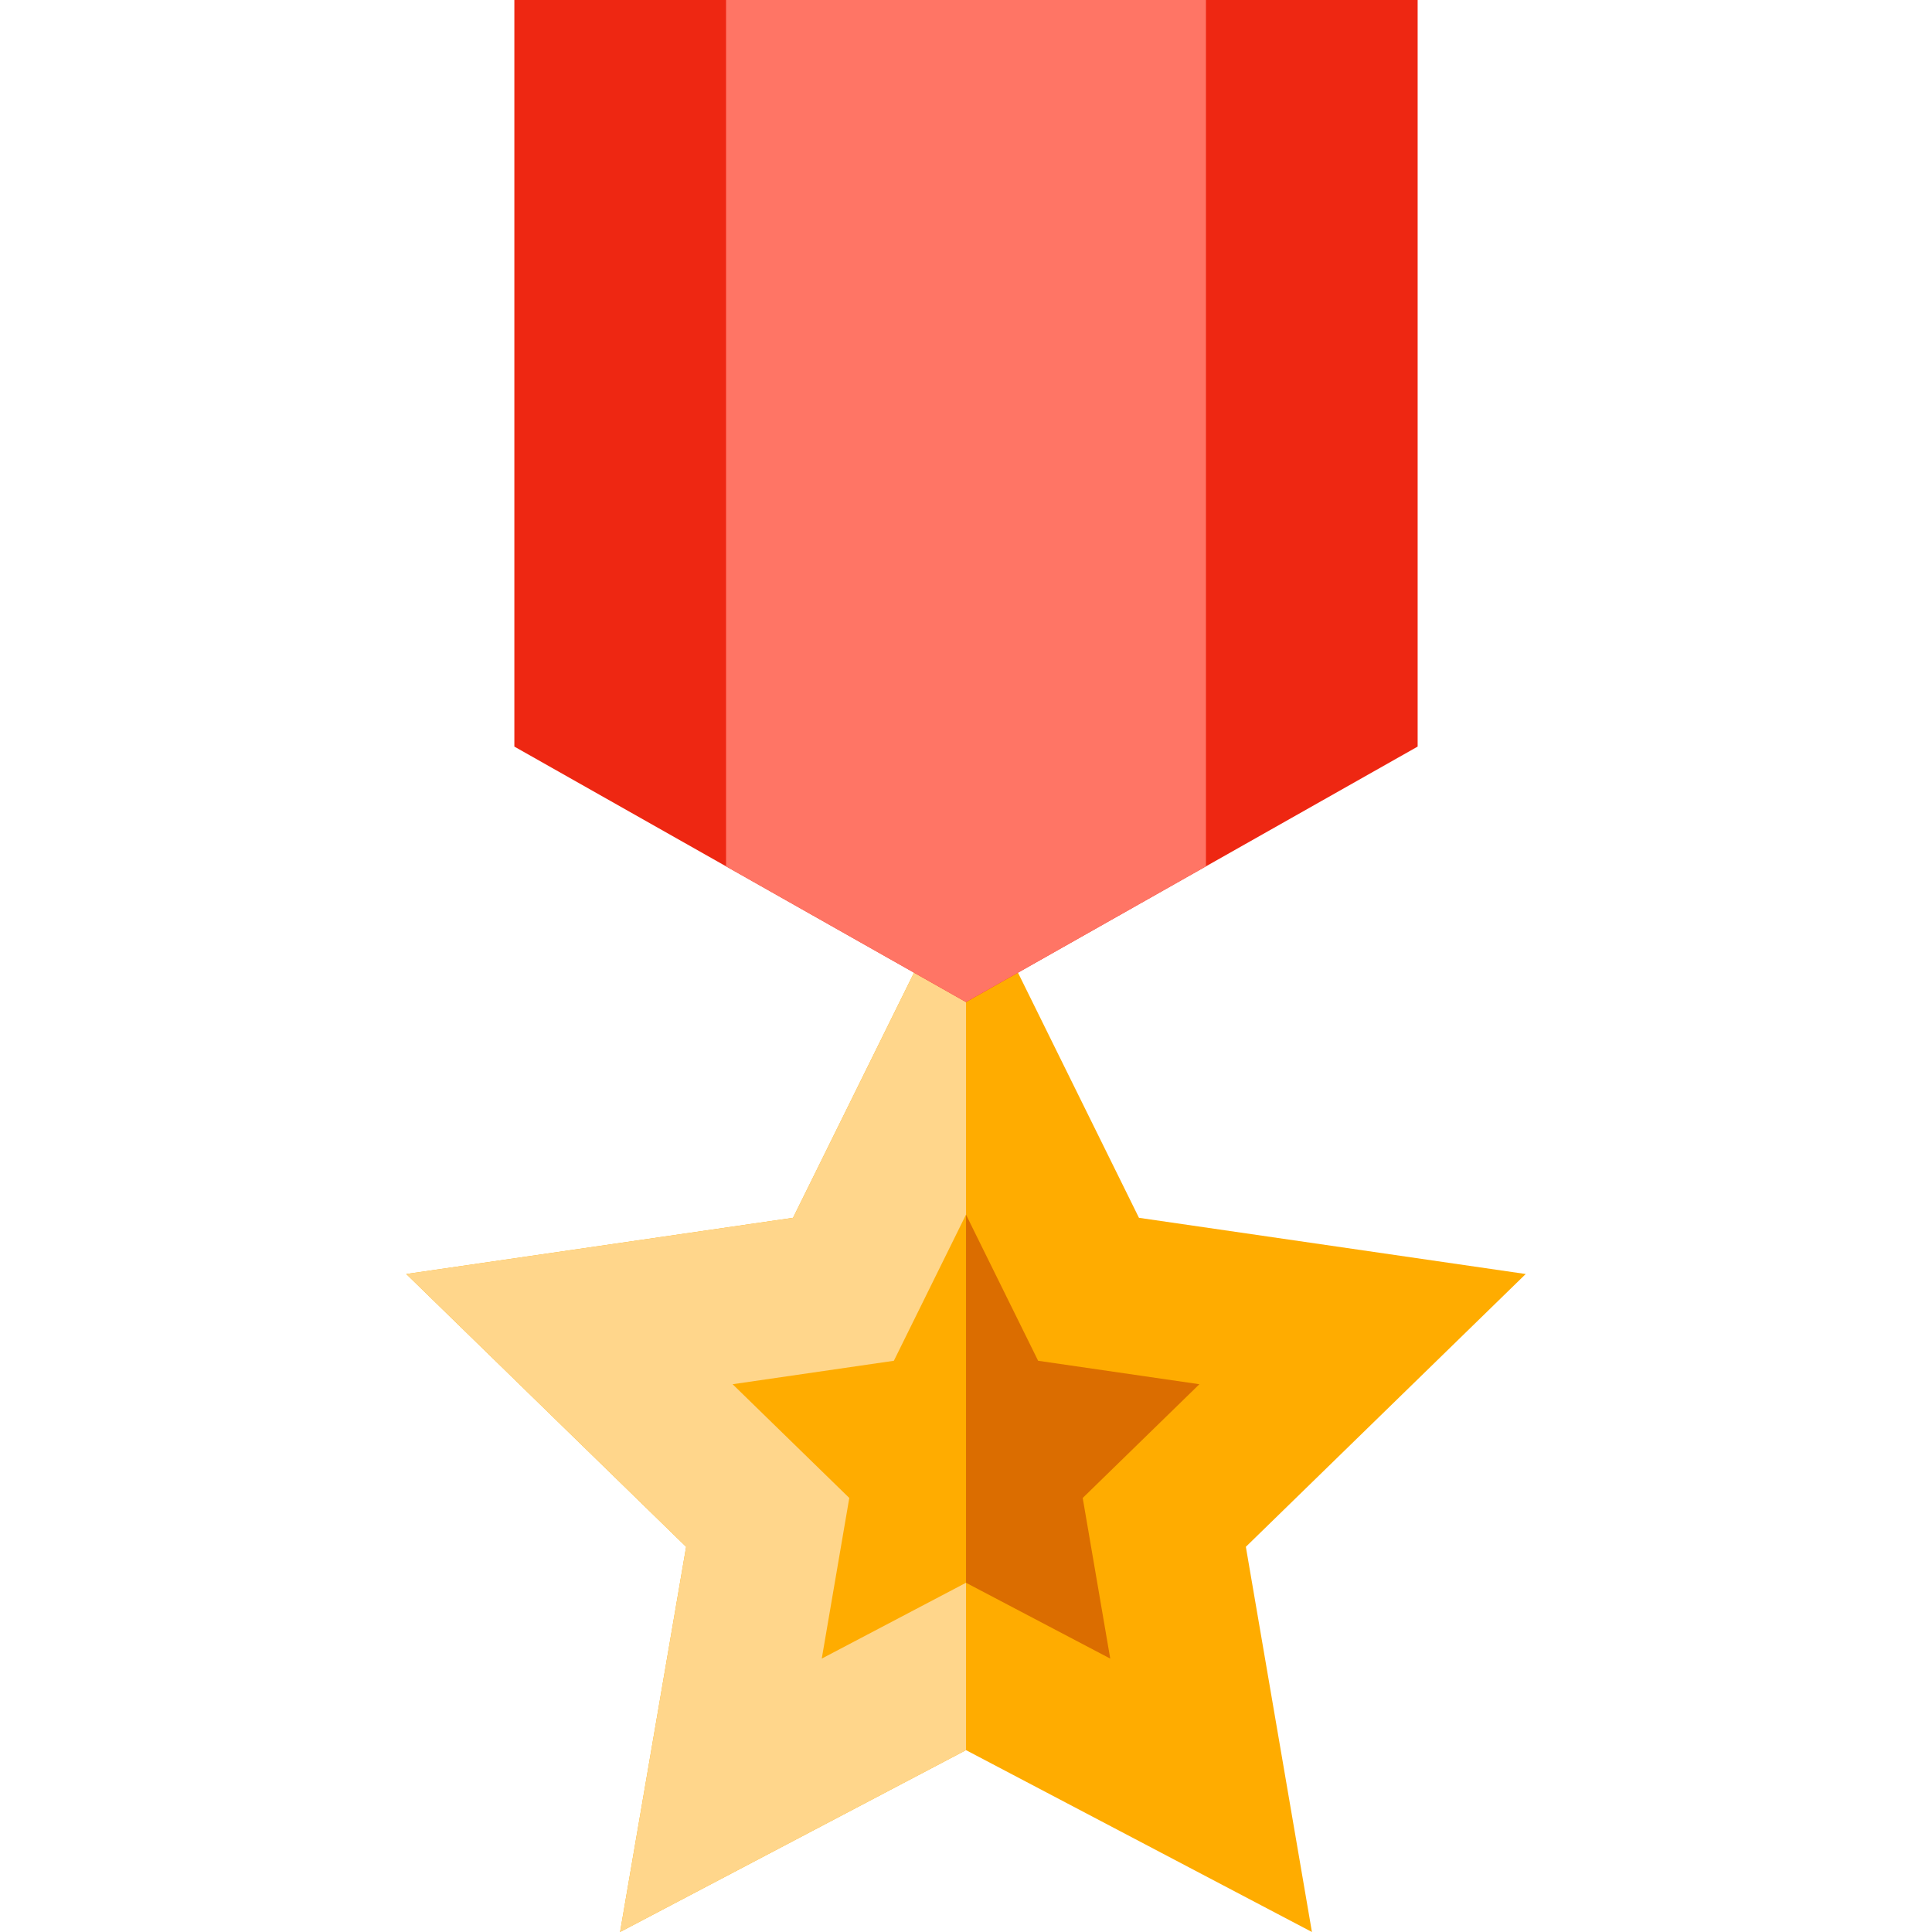
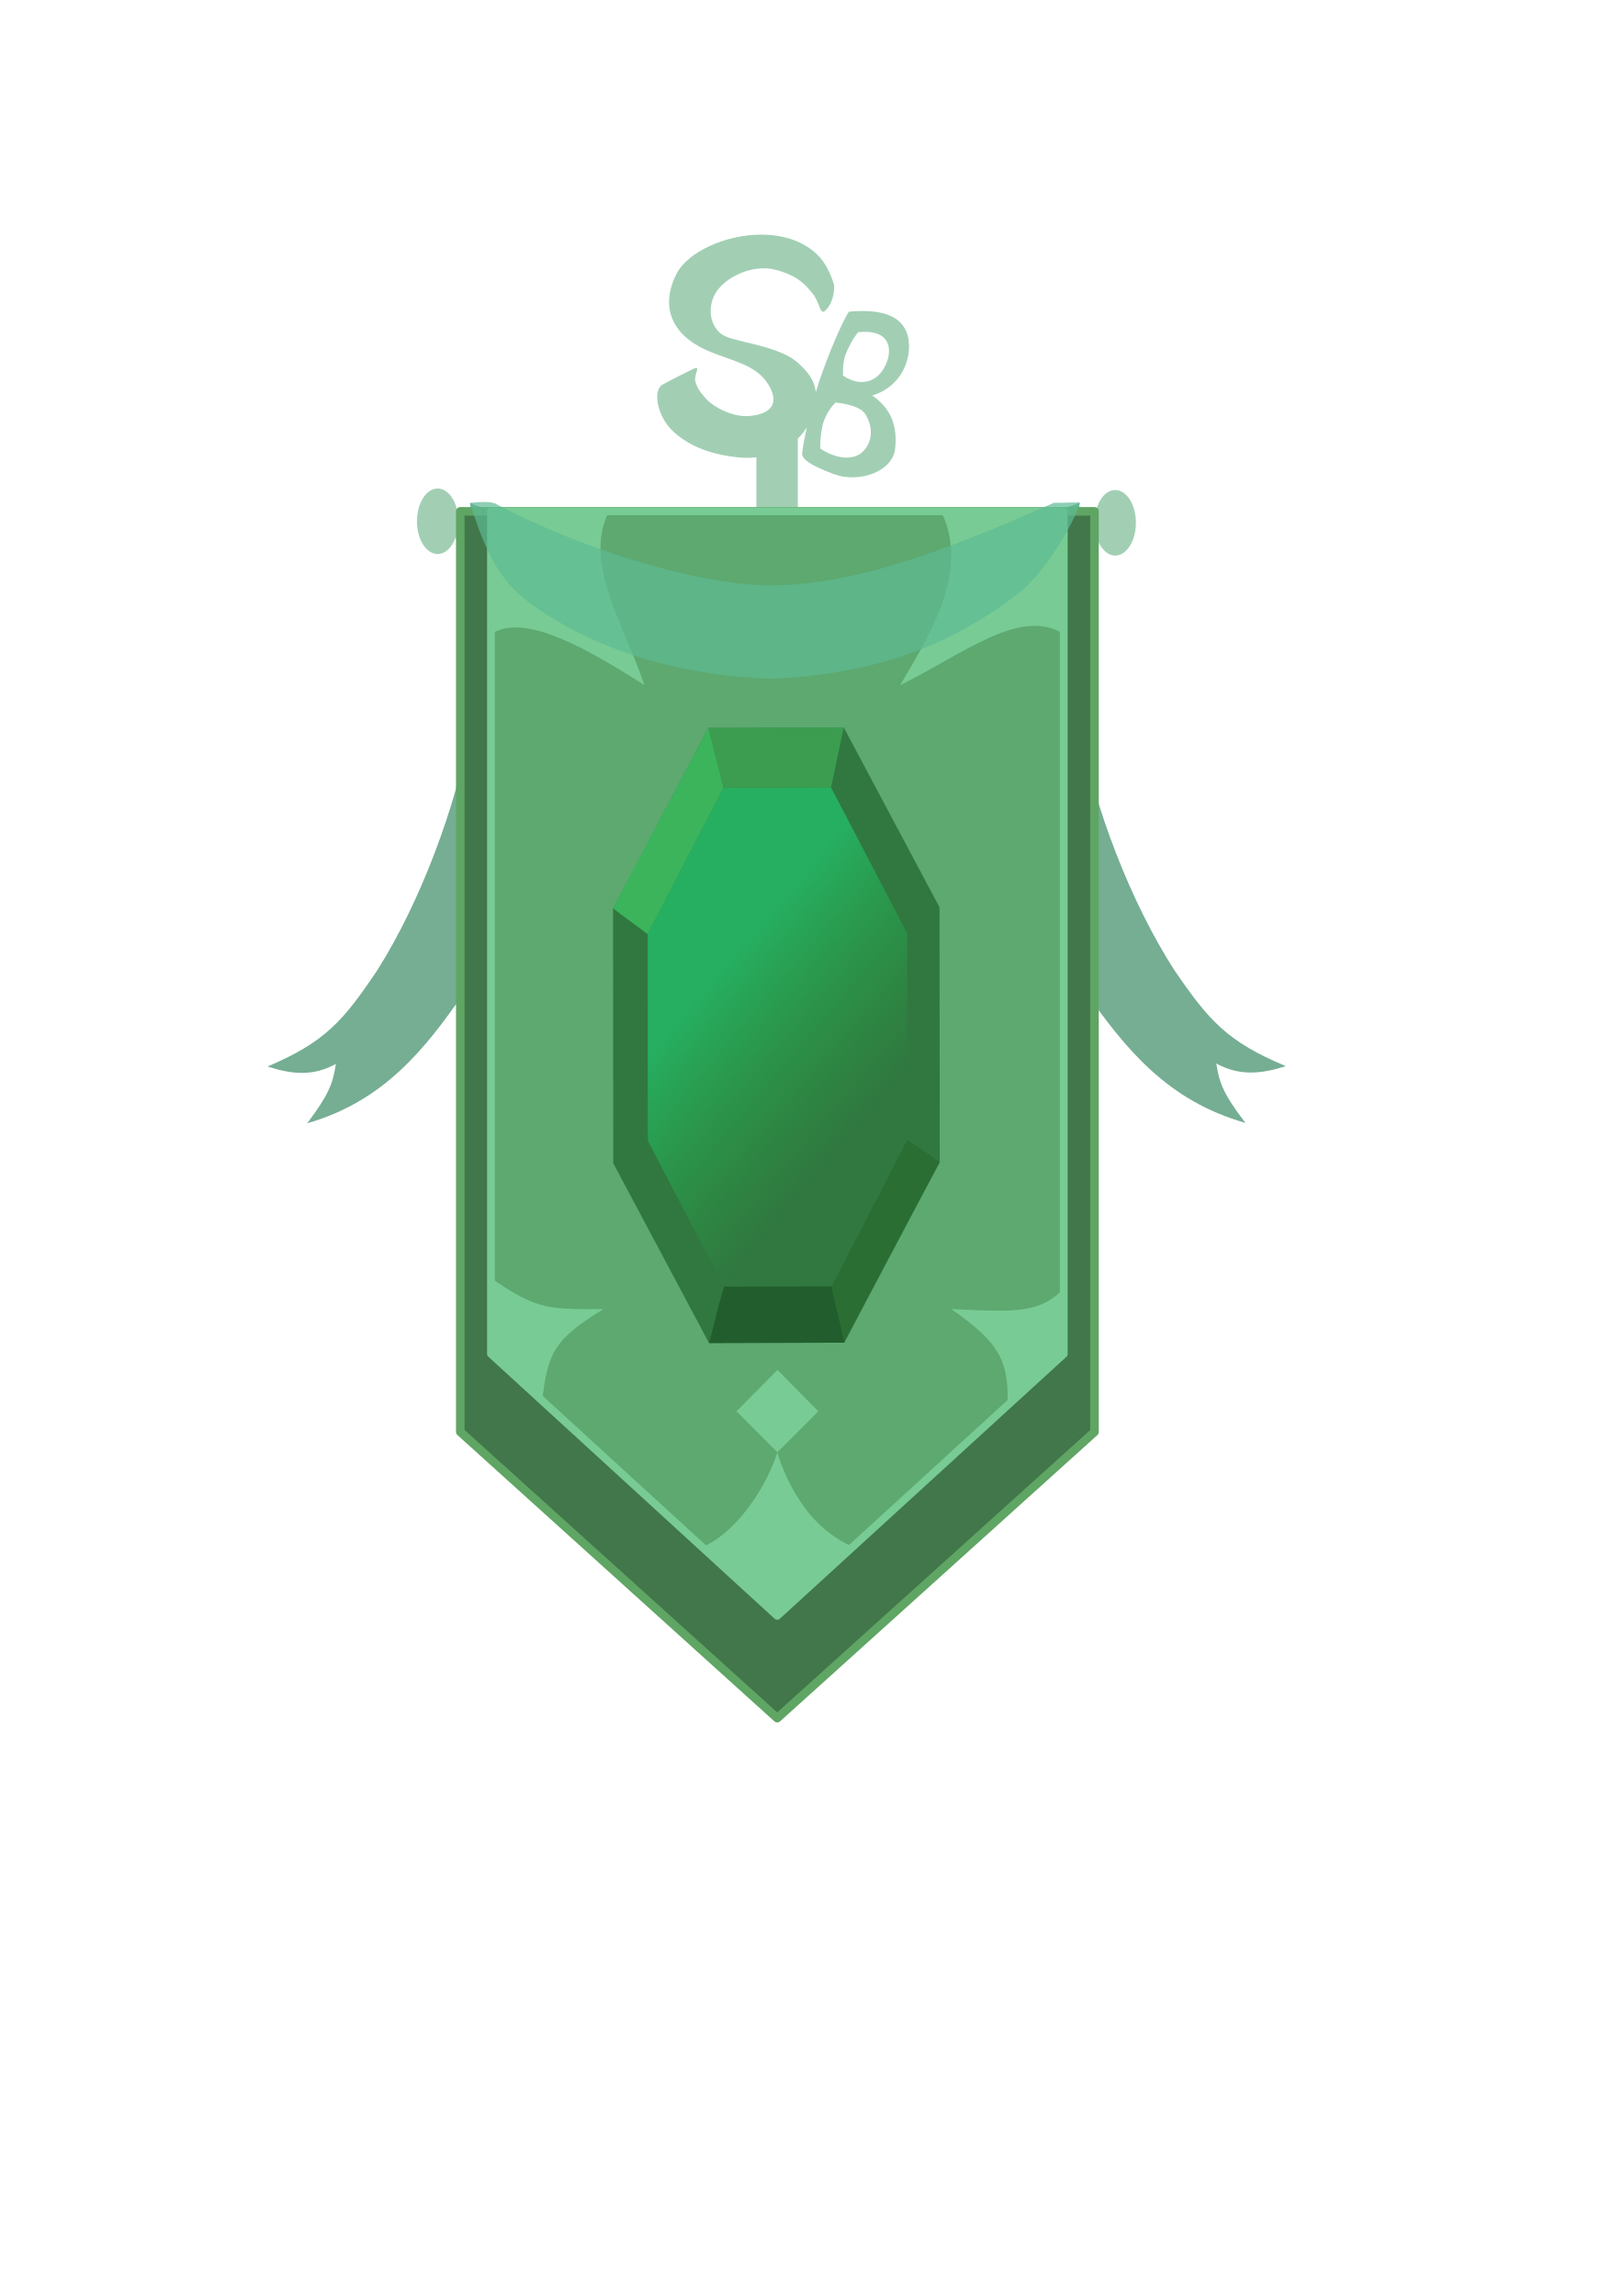
- <svg xmlns="http://www.w3.org/2000/svg" version="1.1" id="Layer_1" x="0px" y="0px" viewBox="0 0 512 512" style="enable-background:new 0 0 512 512;" xml:space="preserve">
-   <polyline style="fill:#FFAC00;" points="256.001,229.856 301.837,322.732 404.332,337.626 330.166,409.92 347.675,512   256.001,463.804 164.326,512 181.834,409.92 107.668,337.626 210.163,322.732 256.001,229.856 " />
-   <polygon style="fill:#DB6D00;" points="317.853,366.833 275.116,360.619 256.001,321.886 236.884,360.619 194.148,366.833   225.07,396.977 217.774,439.546 256.001,419.449 294.226,439.546 286.93,396.977 " />
-   <polygon style="fill:#FFD68B;" points="256.001,463.804 256.001,229.856 210.163,322.732 107.668,337.626 181.834,409.92   164.326,512 " />
-   <polygon style="fill:#FFAC00;" points="256.001,419.449 256.001,321.886 236.884,360.619 194.148,366.833 225.07,396.977   217.774,439.546 " />
-   <polygon style="fill:#EE2712;" points="136.31,0 136.31,197.853 256.001,265.558 375.691,197.853 375.691,0 " />
-   <polygon style="fill:#FF7565;" points="192.412,0 192.412,229.589 256.001,265.558 319.588,229.589 319.588,0 " />
-   <g>
- </g>
-   <g>
- </g>
-   <g>
- </g>
-   <g>
- </g>
-   <g>
- </g>
-   <g>
- </g>
-   <g>
- </g>
-   <g>
- </g>
-   <g>
- </g>
-   <g>
- </g>
-   <g>
- </g>
-   <g>
- </g>
-   <g>
- </g>
-   <g>
- </g>
-   <g>
- </g>
+ <svg xmlns="http://www.w3.org/2000/svg" xmlns:xlink="http://www.w3.org/1999/xlink" width="210mm" height="297mm" viewBox="0 0 210 297" version="1.1" id="svg5">
+   <defs id="defs2">
+     <linearGradient id="linearGradient200916">
+       <stop style="stop-color:#26af61;stop-opacity:1" offset="0" id="stop200912" />
+       <stop style="stop-color:#27a741;stop-opacity:0" offset="1" id="stop200914" />
+     </linearGradient>
+     <linearGradient id="linearGradient200908">
+       <stop style="stop-color:#bca951;stop-opacity:0" offset="0" id="stop200904" />
+       <stop style="stop-color:#27a741;stop-opacity:0" offset="1" id="stop200906" />
+     </linearGradient>
+     <linearGradient xlink:href="#linearGradient200908" id="linearGradient200910" x1="85.935" y1="284.602" x2="105.801" y2="387.887" gradientUnits="userSpaceOnUse" />
+     <linearGradient xlink:href="#linearGradient200916" id="linearGradient200918" x1="41.413" y1="282.492" x2="105.801" y2="387.887" gradientUnits="userSpaceOnUse" />
+   </defs>
+   <g id="layer9" style="opacity:0.7">
+     <path style="fill:#3a8b65;stroke:none;stroke-width:0.478px;stroke-linecap:butt;stroke-linejoin:miter;stroke-opacity:1;fill-opacity:1" d="m 60.797,65.051 c 1.301,10.352 1.687,19.865 0.174,28.496 -2.011,11.069 -6.706,23.304 -12.176,31.959 -4.419,6.586 -6.758,9.287 -14.189,12.45 3.188,1.039 5.912,1.281 8.834,-0.336 -0.392,2.621 -0.989,4.069 -3.712,7.682 9.949,-2.865 15.284,-9.631 20.39,-17.03 5.106,-7.399 7.207,-12.943 9.452,-25.067 2.245,-12.124 2.644,-29.209 -2.116,-36.607 -2.275,-0.649 -4.428,-0.475 -6.658,-1.547 z" id="path163030" />
+     <path style="fill:#3a8b65;stroke:none;stroke-width:0.483px;stroke-linecap:butt;stroke-linejoin:miter;stroke-opacity:1;fill-opacity:1" d="m 139.65,65.004 c -1.324,10.352 -1.716,19.865 -0.177,28.496 2.046,11.069 6.823,23.304 12.388,31.959 4.496,6.586 6.875,9.287 14.436,12.45 -3.243,1.039 -6.015,1.281 -8.988,-0.336 0.399,2.621 1.006,4.069 3.776,7.682 -10.122,-2.865 -15.55,-9.631 -20.745,-17.03 -5.195,-7.399 -7.332,-12.943 -9.616,-25.067 -2.284,-12.124 -2.69,-29.209 2.152,-36.607 2.315,-0.649 4.505,-0.475 6.773,-1.547 z" id="path163030-1" />
+   </g>
+   <g id="layer2" style="display:inline">
+     <path id="rect28516" style="fill:#a2cfb4;fill-opacity:1;stroke:none;stroke-width:3.763;stroke-linejoin:round;stroke-miterlimit:4;stroke-dasharray:none;stroke-opacity:1" d="M 371.967 114.707 C 354.303 114.754 336.135 123.32 330.764 133.75 C 322.38 150.03 328.686 163.632 344.844 170.969 C 357.022 176.537 369.685 177.79 375.85 188.406 C 382.014 199.022 374.405 202.795 366.002 203.396 C 357.599 203.998 348.402 198.614 345.205 195.047 C 342.008 191.479 340.727 189.501 339.895 186.371 C 339.062 183.242 342.965 178.399 338.98 180.32 C 335.628 182.02 327.848 185.723 323.436 188.289 C 319.173 191.44 321.209 203.924 329.484 211.322 C 337.76 218.721 348.301 222.296 361.107 223.648 C 363.855 223.939 366.774 223.906 369.721 223.543 L 369.721 250 L 223.572 250 A 10.114 16.023 0 0 0 213.932 238.824 A 10.114 16.023 0 0 0 203.818 254.848 A 10.114 16.023 0 0 0 213.932 270.871 A 10.114 16.023 0 0 0 222.648 262.967 L 536.17 262.967 A 10.114 16.023 0 0 0 545.148 271.613 A 10.114 16.023 0 0 0 555.262 255.59 A 10.114 16.023 0 0 0 545.148 239.566 A 10.114 16.023 0 0 0 535.674 250 L 390 250 L 390 214.43 C 391.675 212.816 393.154 210.984 394.375 208.934 C 392.753 216.365 391.946 221.746 392.107 222.322 C 392.754 224.625 395.253 227.122 407.506 231.77 C 419.759 236.417 436.321 230.631 437.559 219.42 C 438.796 208.209 435.502 199.643 426.383 193.371 C 443.316 188.061 446.531 171.029 443.182 162.467 C 439.832 153.905 430.03 151.044 415.094 152.361 C 414.126 152.915 407.734 165.732 401.529 183.279 C 400.541 186.075 399.62 188.94 398.771 191.789 C 398.217 185.983 394.904 181.64 389.686 177.07 C 381.066 169.523 361.712 167.452 354.781 164.51 C 347.851 161.568 345.019 151.638 349.652 143.523 C 354.286 135.409 367.998 128.974 379.127 131.898 C 390.256 134.823 394.029 139.555 397.355 143.725 C 400.682 147.894 400.444 152.639 402.688 152.412 C 405.432 150.674 408.106 145.261 407.709 139.295 C 406.264 134.534 403.808 128.365 398.867 123.846 C 391.625 117.335 381.876 114.681 371.967 114.707 z M 422.492 162.225 C 431.772 162.123 435.795 166.945 434.234 174.637 C 431.801 184.831 422.892 190.787 412.051 183.637 C 412.185 179.108 411.842 176.306 414.236 171.17 C 416.63 166.034 417.582 164.961 419.445 162.416 C 420.518 162.298 421.532 162.235 422.492 162.225 z M 408.471 196.803 C 414.424 197.53 420.929 198.763 423.416 203.123 C 425.903 207.483 427.417 214.752 422.135 220.441 C 416.852 226.131 407.277 223.566 401.031 219.34 C 400.73 215.777 401.492 210.621 402.129 207.783 C 402.766 204.945 405.157 199.816 408.471 196.803 z " transform="scale(0.2645833)" />
+   </g>
+   <g id="layer7" style="display:inline" />
+   <g id="layer3" style="display:inline" />
+   <g id="layer4" style="display:inline" />
+   <g id="layer5" style="display:inline" />
+   <g id="g125581" style="display:inline">
+     <path id="path125579" style="fill:#41774a;fill-opacity:1;stroke:#5fa563;stroke-width:1.109;stroke-linejoin:round;stroke-miterlimit:4;stroke-dasharray:none;stroke-opacity:1" d="M 59.532,66.146 V 185.218 h -5.85e-4 v 0.001 l 5.85e-4,-5.6e-4 h 5.86e-4 L 100.522,222.25 141.552,185.23 v -0.011 0 -119.073 z" />
+   </g>
+   <g id="g254646" style="display:none;opacity:0.696">
+     <path id="path254644" style="display:inline;fill:#41774a;fill-opacity:1;stroke:#5fa563;stroke-width:0.888;stroke-linejoin:round;stroke-miterlimit:4;stroke-dasharray:none;stroke-opacity:1" d="M 79.375,66.146 V 213.985 H 79.375 v 0.001 l 3.02e-4,-6.9e-4 h 3.02e-4 l 21.166,18.848 21.167,-18.834 v -0.014 0 -147.84 z" />
+   </g>
+   <g id="layer1" style="display:inline">
+     <path id="rect9464" style="fill:#5da970;fill-opacity:1;stroke:#78cb94;stroke-width:1.008;stroke-linejoin:round;stroke-miterlimit:4;stroke-dasharray:none;stroke-opacity:1" d="m 63.5,66.146 -8e-6,108.981 h -5.29e-4 v 0.001 l 5.29e-4,-5.4e-4 h 5.29e-4 l 37.023,33.893 37.06,-33.883 v -0.01 0 -108.982 z" />
+   </g>
+   <g id="layer6" style="display:inline">
+     <path style="fill:#307840;fill-opacity:1;stroke:none;stroke-width:3.825;stroke-linejoin:round;stroke-opacity:1" id="path183013" d="m 126.091,434.313 -93.495,0.154 -66.22,-66.002 -0.154,-93.495 66.002,-66.22 93.495,-0.154 66.22,66.002 0.154,93.495 z" transform="matrix(0.1870826,0,0,0.3525752,85.60497,20.55238)" />
+     <path style="display:inline;fill:url(#linearGradient200918);fill-opacity:1;stroke:url(#linearGradient200910);stroke-width:3.825;stroke-linejoin:round;stroke-opacity:1" id="path183013-5" transform="matrix(0.1486773,0,0,0.285908,88.78865,42.21602)" d="m 126.091,434.313 -93.495,0.154 -66.22,-66.002 -0.154,-93.495 66.002,-66.22 93.495,-0.154 66.22,66.002 0.154,93.495 z" />
+   </g>
+   <g id="layer10" style="display:inline;opacity:0.751">
+     <path style="display:inline;fill:#3ec765;fill-opacity:1;stroke:none;stroke-width:0.265px;stroke-linecap:butt;stroke-linejoin:miter;stroke-opacity:1" d="m 79.286,117.5 c 1.408,1.089 2e-6,0 4.481,3.332 9.813,-18.933 0,0 9.813,-18.933 -1.946,-7.747 0,0 -1.946,-7.747 -12.348,23.348 -6.587,12.297 -12.348,23.348" id="path184422" />
+   </g>
+   <g id="layer11" style="display:inline;opacity:0.704">
+     <path style="display:inline;fill:#41ad56;fill-opacity:1;stroke:none;stroke-width:0.265px;stroke-linecap:butt;stroke-linejoin:miter;stroke-opacity:1" d="m 91.633,94.153 c 1.946,7.747 0,3.9e-5 1.946,7.747 13.901,-0.044 0,0 13.901,-0.044 1.645,-7.757 0,0 1.645,-7.757 -17.491,0.054 0,-4e-5 -17.491,0.054" id="path184422-9" />
+   </g>
+   <g id="layer12" style="display:inline;opacity:0.46">
+     <path style="fill:#226325;fill-opacity:1;stroke:none;stroke-width:0.265;stroke-linecap:butt;stroke-linejoin:miter;stroke-miterlimit:4;stroke-dasharray:none;stroke-opacity:1" d="m 107.536,166.39 c 0.735,3.362 0.67,3.654 1.659,7.291 1.669,-3.41 8.654,-16.497 12.348,-23.348 -1.554,-1.074 -1.787,-1.328 -4.194,-2.876 -6.152,11.904 -6.171,11.987 -9.813,18.933 z" id="path190170" />
+   </g>
+   <g id="layer13" style="opacity:0.625">
+     <path style="fill:#194e22;fill-opacity:1;stroke:none;stroke-width:0.265px;stroke-linecap:butt;stroke-linejoin:miter;stroke-opacity:1" d="m 107.536,166.39 c 0.698,3.276 -1e-5,0 1.659,7.291 -17.491,0.054 0,0 -17.491,0.054 1.932,-7.301 -0.083,-0.13 1.932,-7.301 13.901,-0.044 0,0 13.901,-0.044 z" id="path195753" />
+   </g>
+   <g id="layer14">
+     <path id="path202258" style="fill:#78cb94;fill-opacity:1;stroke:none;stroke-width:1px;stroke-linecap:butt;stroke-linejoin:miter;stroke-opacity:1" d="M 380.047,669.746 360,690 l 20,20 20,-20 z m -36.354,86.398 36.239,33.856 36.539,-34.019 c 0,0 -12.646,-4.686 -22.899,-18.57 C 383.318,723.527 380,710 380,710 c 0,0 -3.727,13.431 -14.962,28.076 -11.236,14.645 -21.345,18.068 -21.345,18.068 z" transform="scale(0.2645833)" />
+     <path style="fill:#78cb94;stroke:none;stroke-width:0.265px;stroke-linecap:butt;stroke-linejoin:miter;stroke-opacity:1;fill-opacity:1" d="m 63.501,175.127 c 0.059,-3.347 -0.03,-7.134 -5.28e-4,-9.763 5.696,3.731 6.658,4.078 14.552,3.969 -6.393,3.949 -7.195,5.551 -7.938,11.906 -2.461,-2.138 -4.793,-4.599 -6.614,-6.112 z" id="path209306" />
+     <path style="fill:#78cb94;stroke:none;stroke-width:0.265px;stroke-linecap:butt;stroke-linejoin:miter;stroke-opacity:1;fill-opacity:1" d="m 130.297,181.599 c 0.236,-5.818 -1.387,-8.145 -7.266,-12.266 8.29,0.391 11.4,0.587 14.552,-2.646 v 7.938 c -3.969,3.969 -2.646,2.646 -7.286,6.974 z" id="path209308" />
+     <path style="fill:#78cb94;stroke:none;stroke-width:0.265px;stroke-linecap:butt;stroke-linejoin:miter;stroke-opacity:1;fill-opacity:1" d="m 63.5,66.146 c -0.103,5.321 -0.18,10.071 10e-7,15.875 3.717,-2.373 10.037,0.29 19.844,6.615 -2.522,-7.619 -7.911,-15.74 -4.661,-22.332 -4.93,-0.14 -8.019,0.086 -15.183,-0.157 z" id="path232602" />
+     <path style="fill:#78cb94;stroke:none;stroke-width:0.265px;stroke-linecap:butt;stroke-linejoin:miter;stroke-opacity:1;fill-opacity:1" d="m 137.583,82.021 c -0.225,-10.555 0.087,-8.354 -5e-5,-15.875 -7.03,0.288 -6.744,-0.091 -15.875,-2.29e-4 3.664,7.419 -1.01,15.268 -5.292,22.49 8.102,-3.971 15.536,-10.181 21.167,-6.615 z" id="path232604" />
+   </g>
+   <g id="layer8" style="display:inline;opacity:0.7">
+     <path style="fill:#5dba93;fill-opacity:1;stroke:none;stroke-width:0.265px;stroke-linecap:butt;stroke-linejoin:miter;stroke-opacity:1" d="m 60.797,65.051 c 0,0 2.064,-0.285 3.162,0.045 10.981,5.849 25.671,10.369 35.007,10.615 10.563,0.14 21.93,-3.796 37.324,-10.668 1.229,0.02 2.227,-0.077 3.36,-0.039 -0.298,1.792 -4.106,8.619 -7.714,11.583 C 122.148,84.183 112.242,87.177 99.987,87.802 89.262,87.486 78.044,84.748 69.061,78.388 66.056,76.221 63.445,73.83 60.797,65.051 Z" id="path156287" />
+   </g>
</svg>
